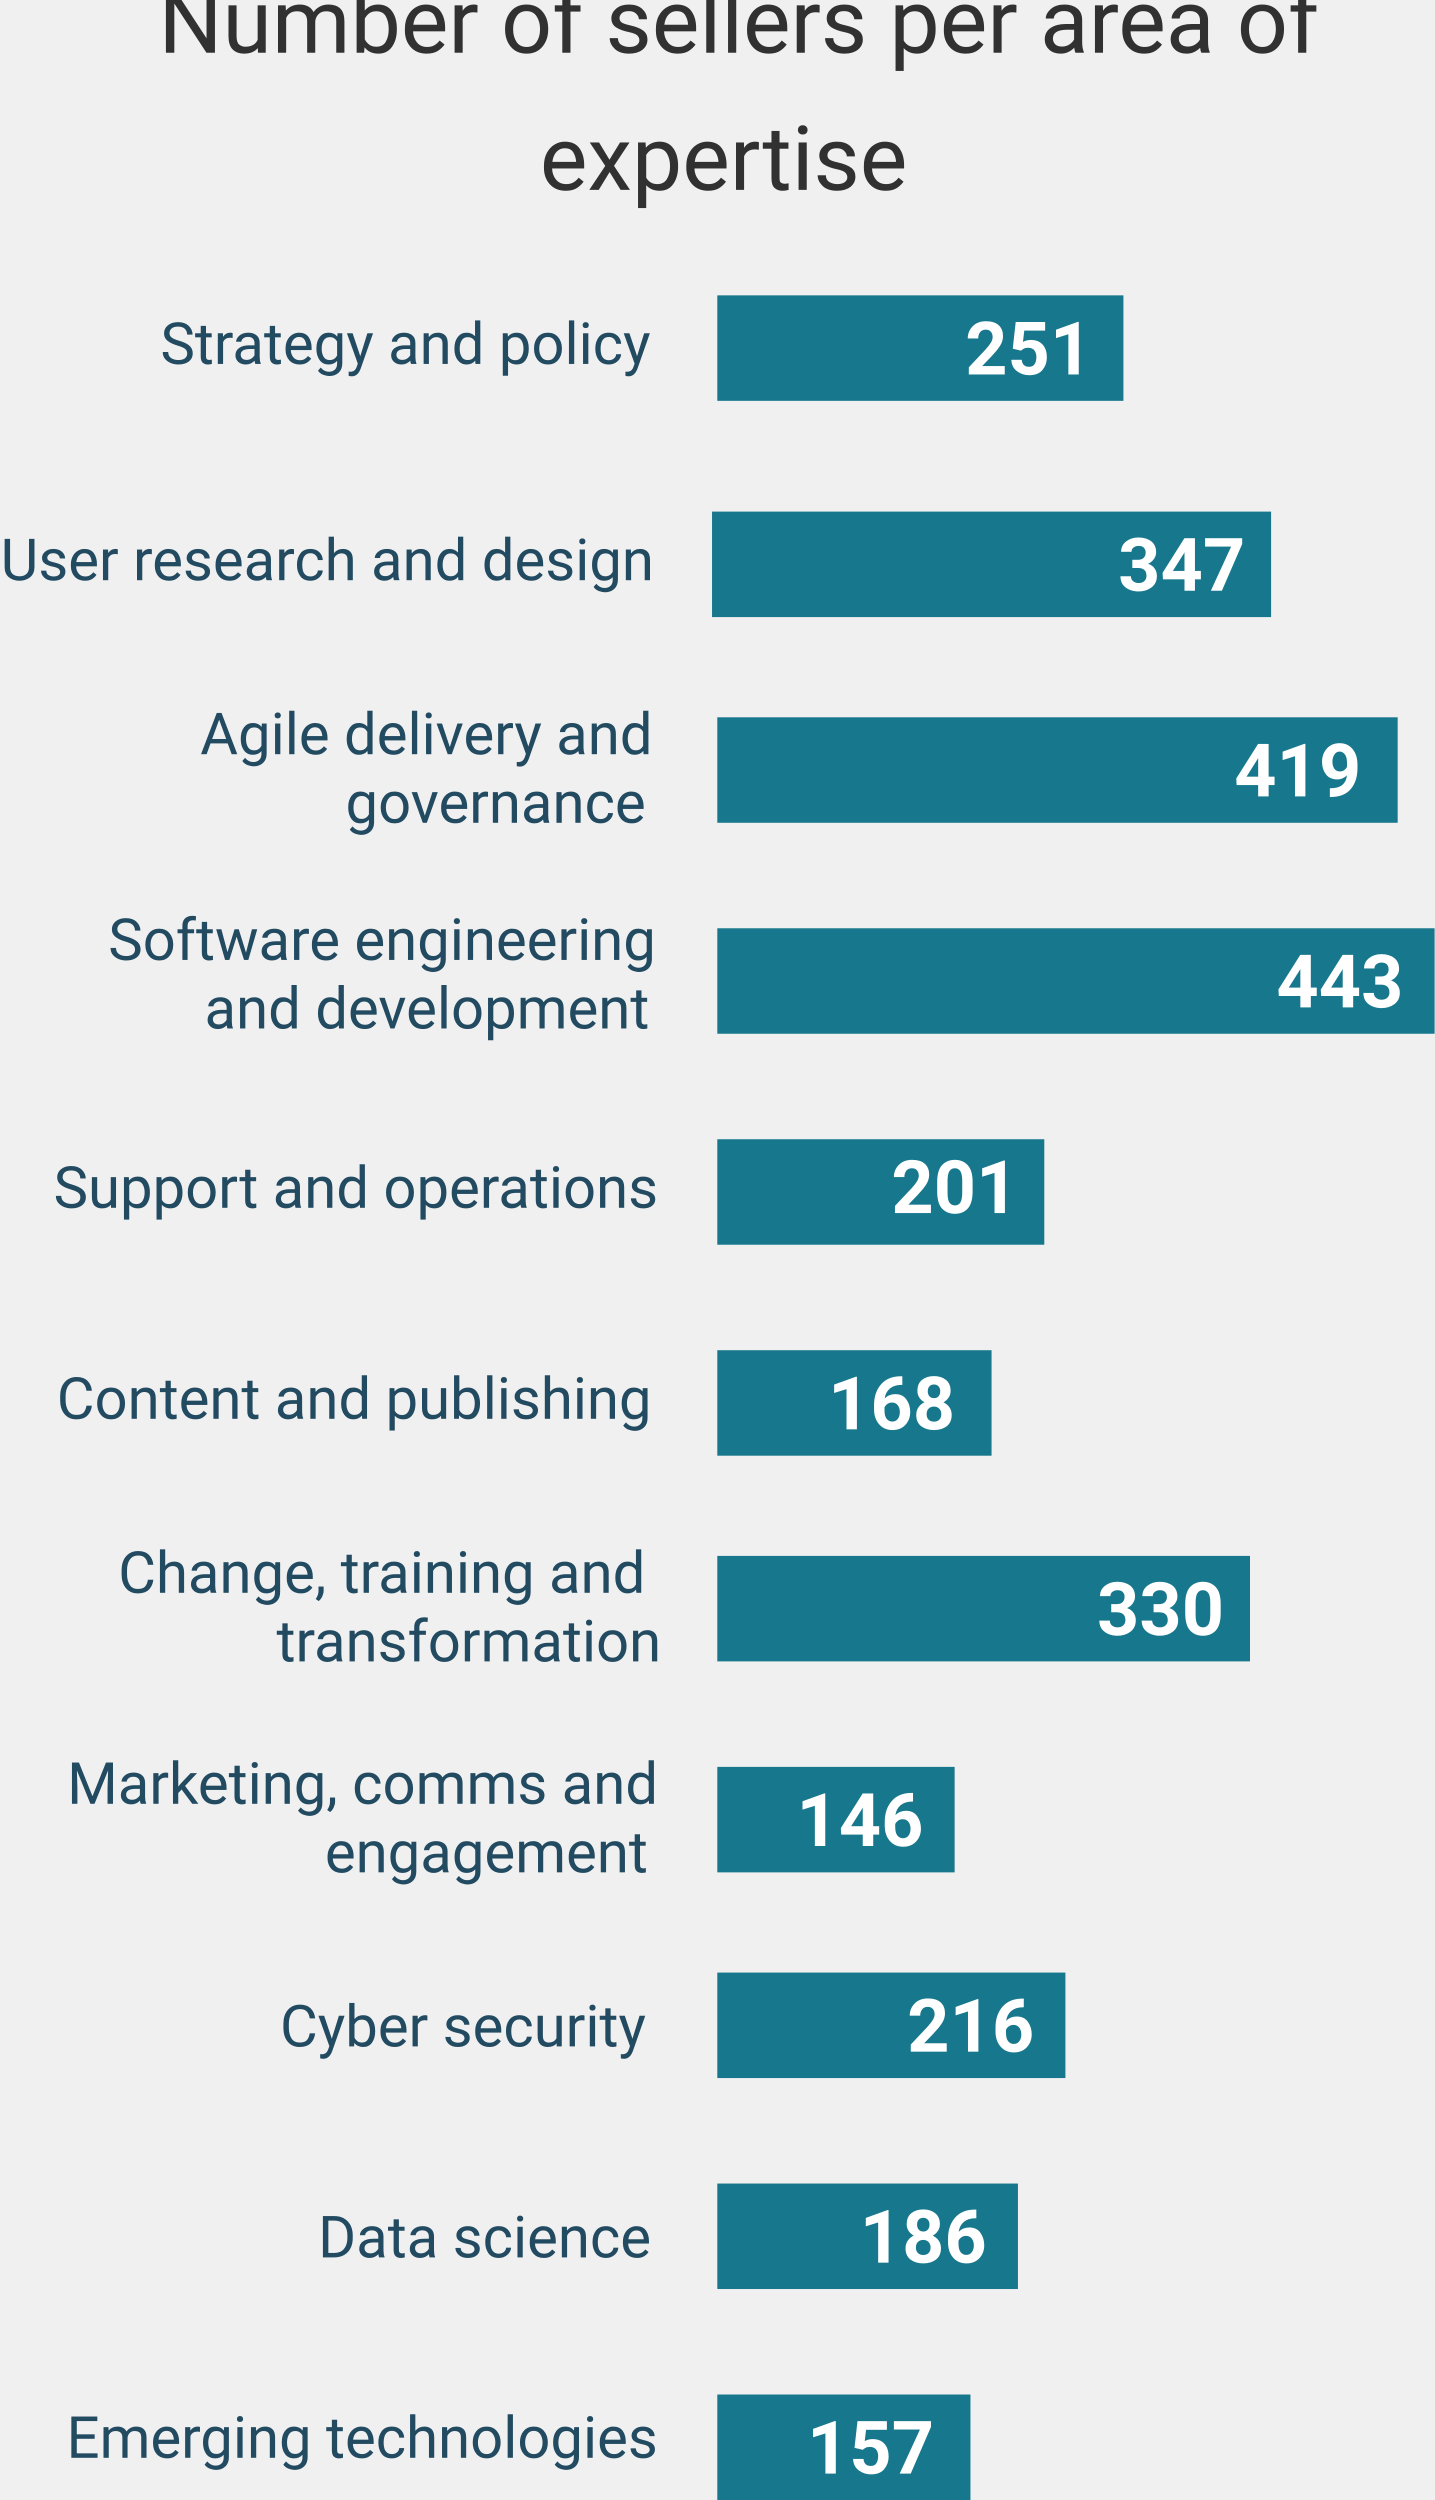
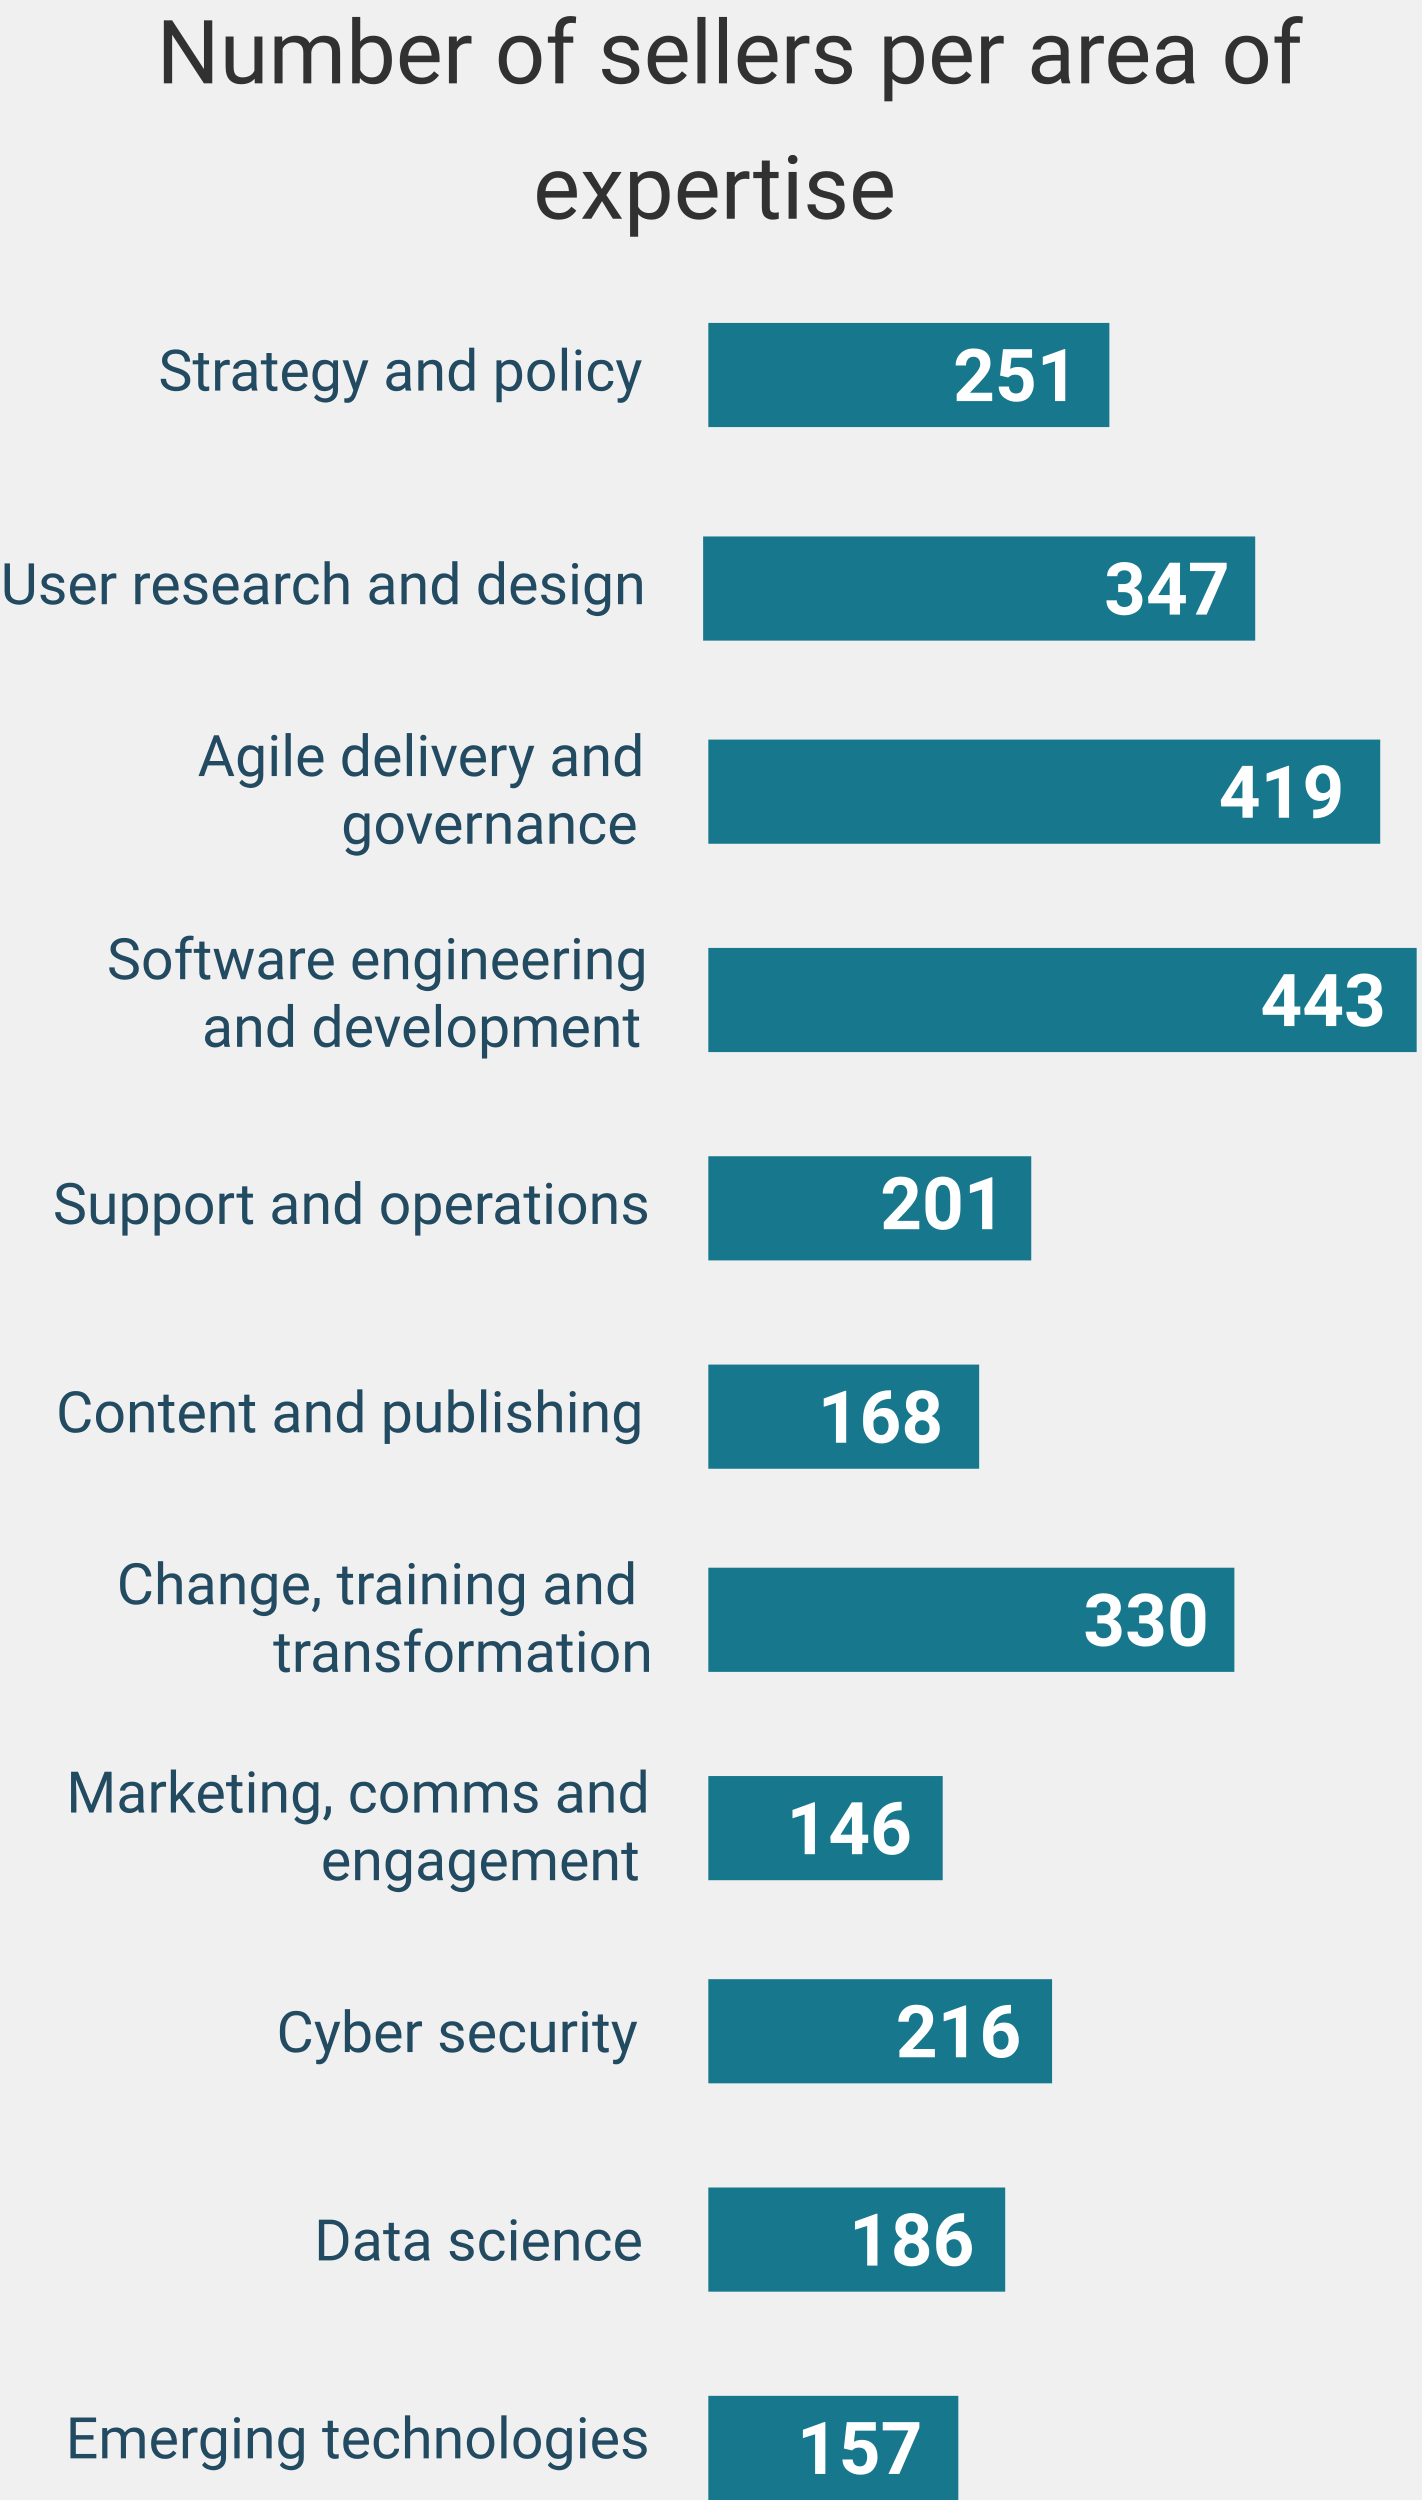
- <svg xmlns="http://www.w3.org/2000/svg" font-family="-apple-system, BlinkMacSystemFont, &quot;Segoe UI&quot;, Roboto, Helvetica, Arial, sans-serif, &quot;Apple Color Emoji&quot;, &quot;Segoe UI Emoji&quot;, &quot;Segoe UI Symbol&quot;" width="272px" height="474px" viewBox="0 0 272 474" version="1.1">
+ <svg xmlns="http://www.w3.org/2000/svg" font-family="-apple-system, BlinkMacSystemFont, &quot;Segoe UI&quot;, Roboto, Helvetica, Arial, sans-serif, &quot;Apple Color Emoji&quot;, &quot;Segoe UI Emoji&quot;, &quot;Segoe UI Symbol&quot;" width="273px" height="480px" viewBox="0 0 273 480" version="1.1" style="background: #FFFFFF;">
  <defs />
-   <g id="Jan-monthly-report-less-than-767px" stroke="none" stroke-width="1" fill="none" fill-rule="evenodd" transform="translate(-24, -3896)">
-     <g id="767-#-sellers-per-area-of-expertise" transform="translate(24, 3890)">
+   <g id="Symbols" stroke="none" stroke-width="1" fill="none" fill-rule="evenodd">
+     <g id="767-#-sellers-per-area-of-expertise">
      <text id="Strategy-and-policy" font-size="11" font-weight="normal" fill="#224A61">
        <tspan x="30.417" y="75">Strategy and policy</tspan>
      </text>
      <text id="User-research-and-de" font-size="11" font-weight="normal" fill="#224A61">
        <tspan x="0.13" y="116">User research and design</tspan>
      </text>
      <text id="Agile-delivery-and-g" font-size="11" font-weight="normal" fill="#224A61">
        <tspan x="37.958" y="149">Agile delivery and </tspan>
        <tspan x="65.507" y="162">governance</tspan>
      </text>
      <text id="Software-engineering" font-size="11" font-weight="normal" fill="#224A61">
        <tspan x="20.529" y="188">Software engineering </tspan>
        <tspan x="38.78" y="201">and development</tspan>
      </text>
      <text id="Support-and-operatio" font-size="11" font-weight="normal" fill="#224A61">
        <tspan x="10.158" y="235">Support and operations</tspan>
      </text>
      <text id="Content-and-publishi" font-size="11" font-weight="normal" fill="#224A61">
        <tspan x="10.765" y="275">Content and publishing</tspan>
      </text>
      <text id="Marketing,-comms-and" font-size="11" font-weight="normal" fill="#224A61">
        <tspan x="12.736" y="348">Marketing, comms and </tspan>
        <tspan x="61.602" y="361">engagement</tspan>
      </text>
      <text id="Change,-training-and" font-size="11" font-weight="normal" fill="#224A61">
        <tspan x="22.415" y="308">Change, training and </tspan>
        <tspan x="52.434" y="321">transformation</tspan>
      </text>
      <text id="Cyber-security" font-size="11" font-weight="normal" fill="#224A61">
        <tspan x="53.094" y="394">Cyber security</tspan>
      </text>
      <text id="Data-science" font-size="11" font-weight="normal" fill="#224A61">
        <tspan x="60.318" y="434">Data science</tspan>
      </text>
      <text id="Emerging-technologie" font-size="11" font-weight="normal" fill="#224A61">
        <tspan x="12.623" y="472">Emerging technologies</tspan>
      </text>
      <text id="Number-of-sellers-pe" font-size="17" font-weight="normal" line-spacing="26" fill="#313131">
        <tspan x="30.049" y="16">Number of sellers per area of </tspan>
        <tspan x="102.369" y="42">expertise</tspan>
      </text>
      <polygon id="Combined-Shape-Copy-2" fill="#17788D" fill-rule="nonzero" points="136 62 213 62 213 82 136 82" />
      <text id="251" font-size="14" font-weight="bold" fill="#FFFFFF">
        <tspan x="183" y="77">251</tspan>
      </text>
      <polygon id="Combined-Shape-Copy" fill="#17788D" fill-rule="nonzero" points="136 142 265 142 265 162 136 162" />
      <text id="419" font-size="14" font-weight="bold" fill="#FFFFFF">
        <tspan x="234" y="157">419</tspan>
      </text>
      <polygon id="Combined-Shape" fill="#17788D" fill-rule="nonzero" points="136 182 272 182 272 202 136 202" />
      <text id="443" font-size="14" font-weight="bold" fill="#FFFFFF">
        <tspan x="242" y="197">443</tspan>
      </text>
      <polygon id="Combined-Shape" fill="#17788D" fill-rule="nonzero" points="135 103 241 103 241 123 135 123" />
      <text id="347" font-size="14" font-weight="bold" fill="#FFFFFF">
        <tspan x="212" y="118">347</tspan>
      </text>
      <polygon id="Combined-Shape" fill="#17788D" fill-rule="nonzero" points="136 262 188 262 188 282 136 282" />
      <text id="168" font-size="14" font-weight="bold" fill="#FFFFFF">
        <tspan x="157" y="277">168</tspan>
      </text>
      <polygon id="Combined-Shape" fill="#17788D" fill-rule="nonzero" points="136 301 237 301 237 321 136 321" />
      <text id="330" font-size="14" font-weight="bold" fill="#FFFFFF">
        <tspan x="208" y="316">330</tspan>
      </text>
      <polygon id="Combined-Shape" fill="#17788D" fill-rule="nonzero" points="136 380 202 380 202 400 136 400" />
      <text id="216" font-size="14" font-weight="bold" fill="#FFFFFF">
        <tspan x="172" y="395">216</tspan>
      </text>
      <polygon id="Combined-Shape" fill="#17788D" fill-rule="nonzero" points="136 222 198 222 198 242 136 242" />
      <text id="201" font-size="14" font-weight="bold" fill="#FFFFFF">
        <tspan x="169" y="236">201</tspan>
      </text>
      <polygon id="Combined-Shape" fill="#17788D" fill-rule="nonzero" points="136 420 193 420 193 440 136 440" />
      <text id="186" font-size="14" font-weight="bold" fill="#FFFFFF">
        <tspan x="163" y="435">186</tspan>
      </text>
      <polygon id="Combined-Shape" fill="#17788D" fill-rule="nonzero" points="136 460 184 460 184 480 136 480" />
      <text id="157" font-size="14" font-weight="bold" fill="#FFFFFF">
        <tspan x="153" y="475">157</tspan>
      </text>
      <polygon id="Combined-Shape" fill="#17788D" fill-rule="nonzero" points="136 341 181 341 181 361 136 361" />
      <text id="146" font-size="14" font-weight="bold" fill="#FFFFFF">
        <tspan x="151" y="356">146</tspan>
      </text>
    </g>
  </g>
</svg>
